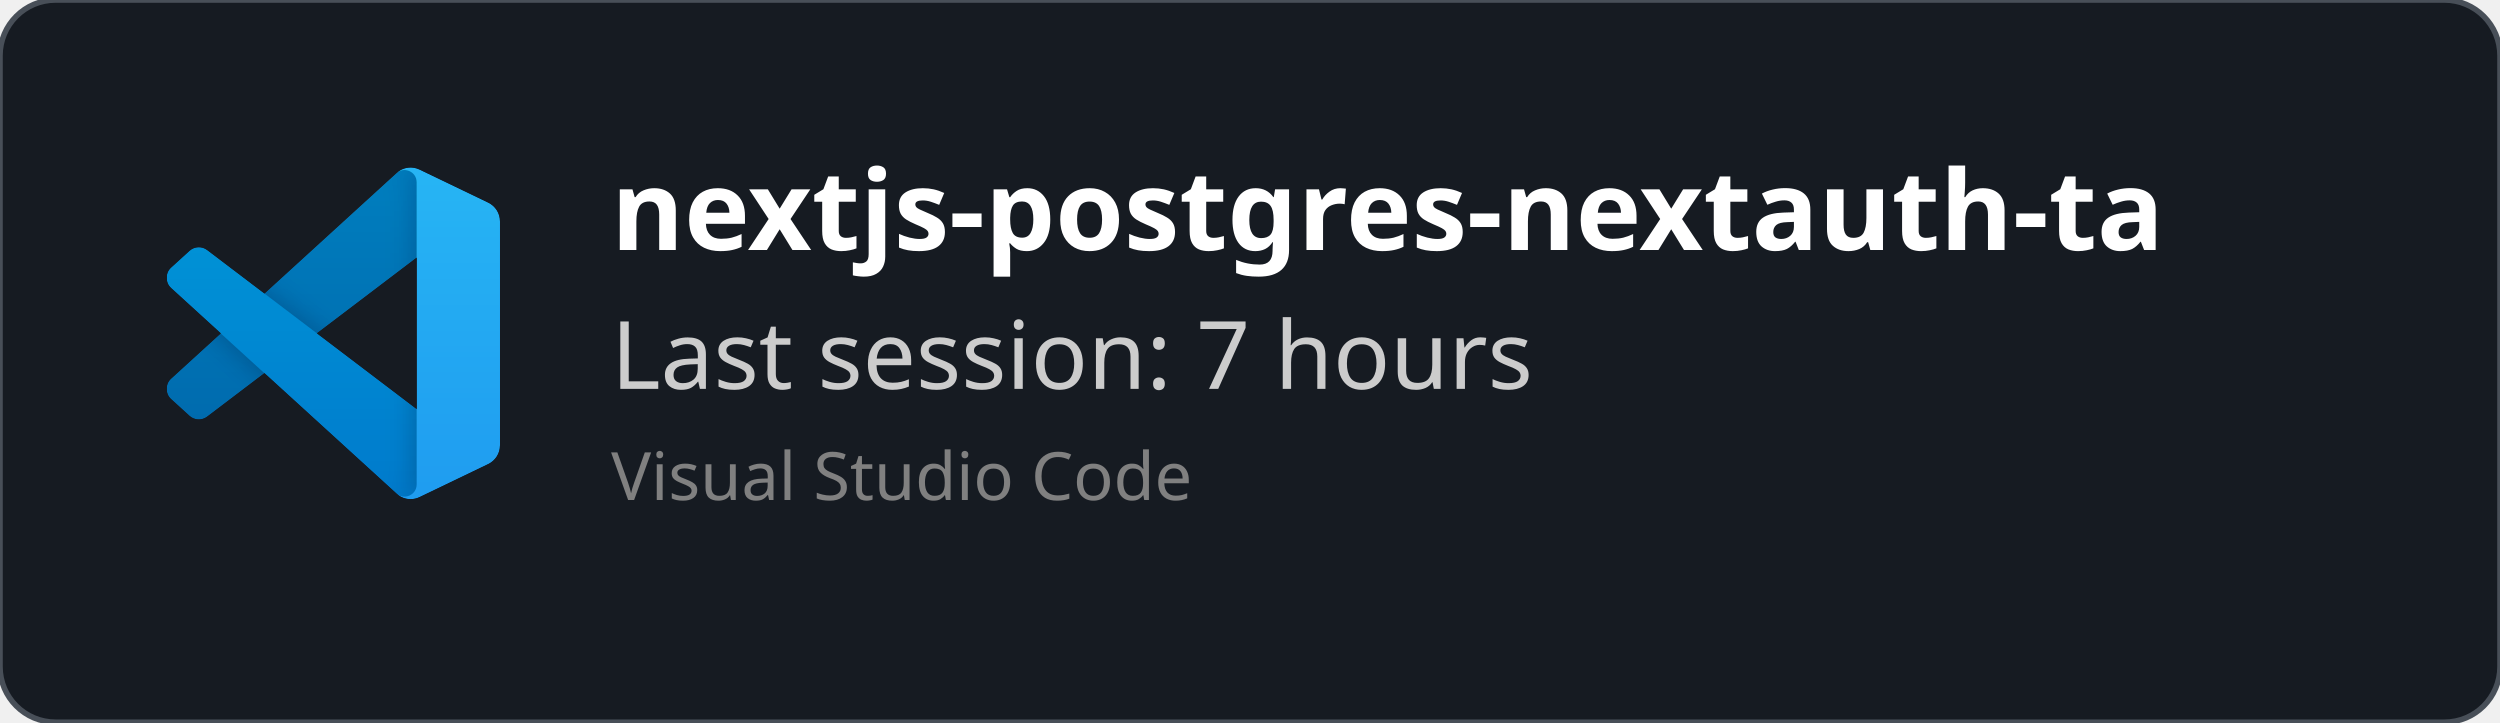
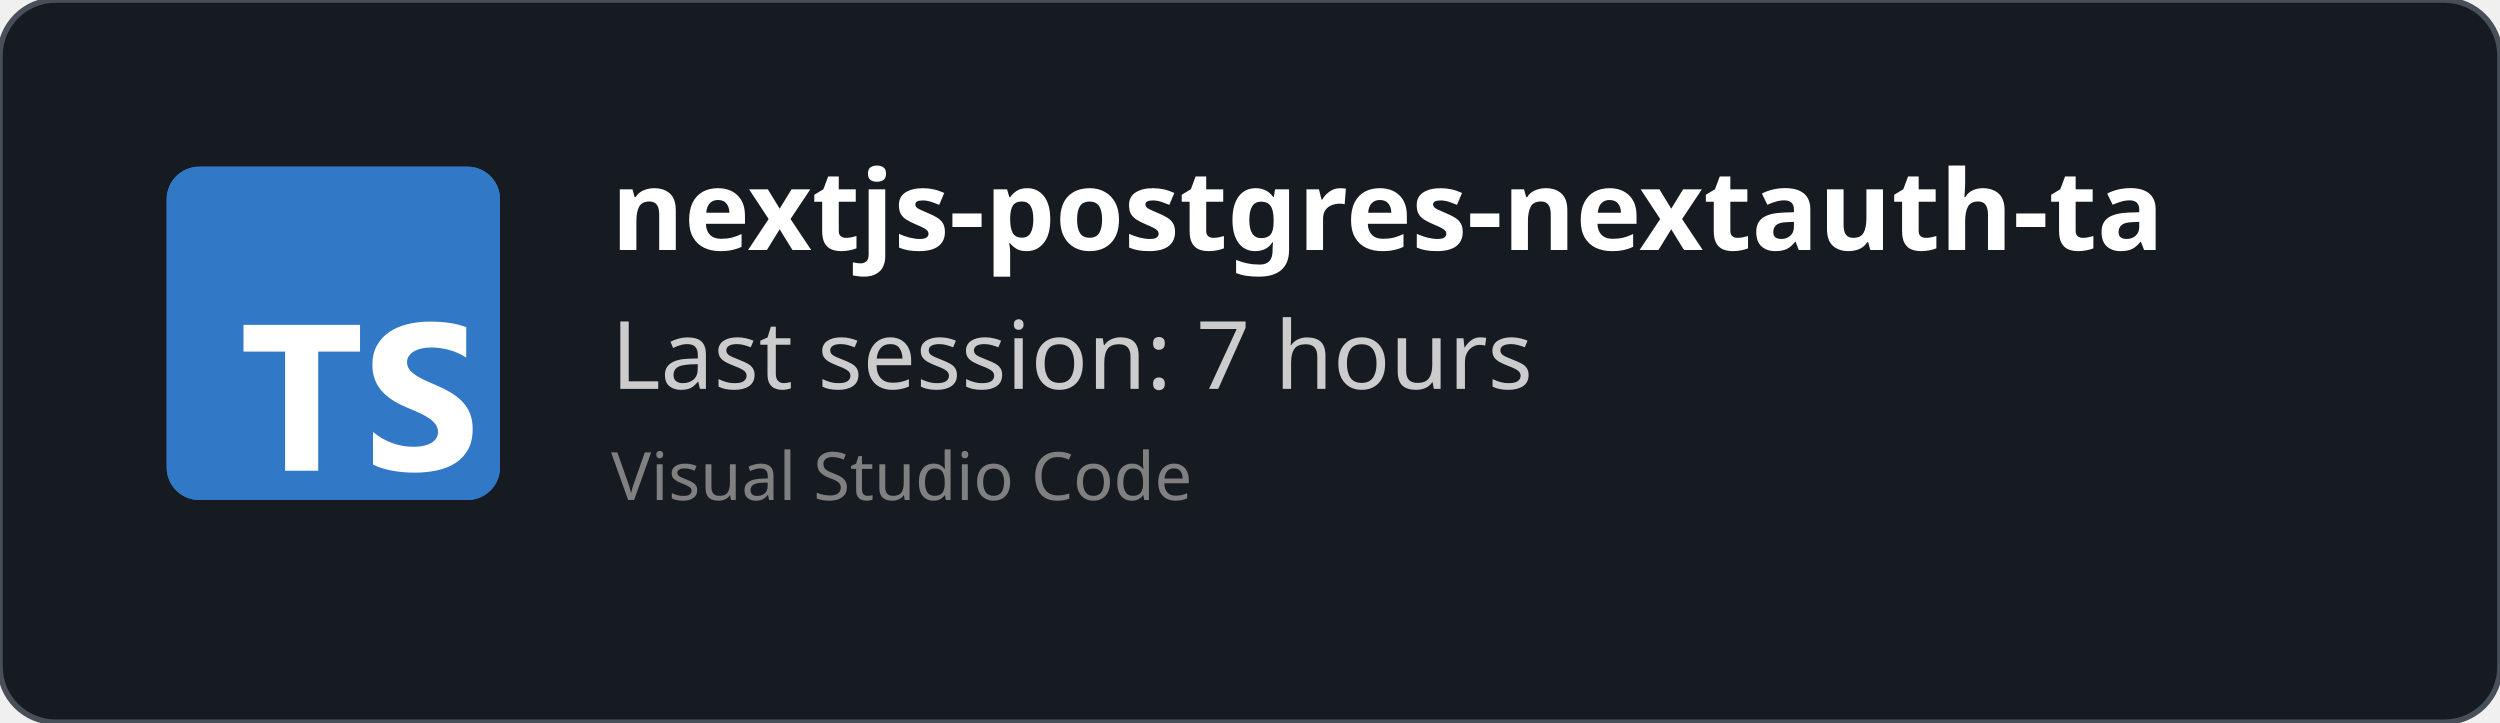
<svg xmlns="http://www.w3.org/2000/svg" width="450" height="130" viewBox="0 0 450 130" fill="none" role="img">
  <style>
    *{
        font-family: 'Segoe UI', Ubuntu, monospace
    }
    </style>
  <defs>
    <clipPath id="horizontalClip" x="20" y="20" width="500" height="200">
      <rect x="90" y="20" width="300" height="50" />
    </clipPath>
  </defs>
  <rect width="450" height="130" fill="rgba(22,27,34)" stroke="#484f58" stroke-width="1" fill-opacity="1" stroke-opacity="1" x="0" y="0" rx="10px" ry="10px">
    </rect>
-   <svg width="60" height="60" x="30" y="30" viewBox="0 0 100 100" fill="none" id="vscode">
-     <mask id="mask0" mask-type="alpha" maskUnits="userSpaceOnUse" x="0" y="0" width="100" height="100">
-       <path fill-rule="evenodd" clip-rule="evenodd" d="M70.912 99.317C72.487 99.931 74.283 99.891 75.873 99.126L96.461 89.22C98.624 88.179 100 85.989 100 83.587V16.413C100 14.011 98.624 11.822 96.461 10.781L75.873 0.874C73.786 -0.13 71.345 0.116 69.513 1.447C69.252 1.637 69.003 1.849 68.769 2.083L29.355 38.041L12.187 25.01C10.589 23.797 8.354 23.896 6.869 25.246L1.363 30.255C-0.453 31.906 -0.455 34.763 1.359 36.417L16.247 50L1.359 63.583C-0.455 65.237 -0.453 68.094 1.363 69.745L6.869 74.754C8.354 76.104 10.589 76.204 12.187 74.99L29.355 61.959L68.769 97.917C69.392 98.541 70.125 99.01 70.912 99.317ZM75.015 27.299L45.109 50L75.015 72.701V27.299Z" fill="white" />
-     </mask>
-     <g mask="url(#mask0)">
-       <path d="M96.461 10.796L75.857 0.876C73.472 -0.273 70.622 0.212 68.75 2.083L1.299 63.583C-0.516 65.237 -0.514 68.094 1.303 69.745L6.813 74.754C8.298 76.104 10.535 76.204 12.134 74.99L93.361 13.37C96.086 11.303 100 13.246 100 16.667V16.427C100 14.027 98.625 11.838 96.461 10.796Z" fill="#0065A9" />
-       <g filter="url(#filter0_d)">
-         <path d="M96.461 89.204L75.857 99.124C73.472 100.273 70.622 99.788 68.75 97.917L1.299 36.417C-0.516 34.763 -0.514 31.906 1.303 30.255L6.813 25.246C8.298 23.896 10.535 23.796 12.134 25.009L93.361 86.63C96.086 88.697 100 86.754 100 83.333V83.573C100 85.974 98.625 88.162 96.461 89.204Z" fill="#007ACC" />
-       </g>
-       <g filter="url(#filter1_d)">
-         <path d="M75.858 99.126C73.472 100.274 70.622 99.788 68.75 97.917C71.056 100.223 75 98.59 75 95.328V4.672C75 1.41 71.056 -0.223 68.75 2.083C70.622 0.211 73.472 -0.274 75.858 0.874L96.459 10.781C98.623 11.822 100 14.011 100 16.413V83.587C100 85.989 98.623 88.179 96.459 89.22L75.858 99.126Z" fill="#1F9CF0" />
-       </g>
-       <g style="mix-blend-mode:overlay" opacity="0.25">
-         <path fill-rule="evenodd" clip-rule="evenodd" d="M70.851 99.317C72.426 99.931 74.222 99.891 75.812 99.126L96.4 89.22C98.563 88.179 99.939 85.989 99.939 83.587V16.413C99.939 14.011 98.564 11.822 96.4 10.781L75.812 0.874C73.725 -0.13 71.284 0.116 69.453 1.447C69.191 1.637 68.942 1.849 68.708 2.083L29.294 38.041L12.126 25.01C10.528 23.796 8.293 23.896 6.809 25.246L1.302 30.255C-0.513 31.906 -0.515 34.763 1.298 36.417L16.186 50L1.298 63.583C-0.515 65.237 -0.513 68.094 1.302 69.745L6.809 74.754C8.293 76.104 10.528 76.204 12.126 74.99L29.294 61.959L68.708 97.917C69.332 98.54 70.064 99.01 70.851 99.317ZM74.954 27.299L45.048 50L74.954 72.701V27.299Z" fill="url(#paint0_linear)" />
-       </g>
-     </g>
-     <defs>
-       <filter id="filter0_d" x="-8.394" y="15.829" width="116.727" height="92.246" filterUnits="userSpaceOnUse" color-interpolation-filters="sRGB">
-         <feFlood flood-opacity="0" result="BackgroundImageFix" />
-         <feColorMatrix in="SourceAlpha" type="matrix" values="0 0 0 0 0 0 0 0 0 0 0 0 0 0 0 0 0 0 127 0" />
-         <feOffset />
-         <feGaussianBlur stdDeviation="4.167" />
-         <feColorMatrix type="matrix" values="0 0 0 0 0 0 0 0 0 0 0 0 0 0 0 0 0 0 0.25 0" />
-         <feBlend mode="overlay" in2="BackgroundImageFix" result="effect1_dropShadow" />
-         <feBlend mode="normal" in="SourceGraphic" in2="effect1_dropShadow" result="shape" />
-       </filter>
-       <filter id="filter1_d" x="60.417" y="-8.076" width="47.917" height="116.151" filterUnits="userSpaceOnUse" color-interpolation-filters="sRGB">
-         <feFlood flood-opacity="0" result="BackgroundImageFix" />
-         <feColorMatrix in="SourceAlpha" type="matrix" values="0 0 0 0 0 0 0 0 0 0 0 0 0 0 0 0 0 0 127 0" />
-         <feOffset />
-         <feGaussianBlur stdDeviation="4.167" />
-         <feColorMatrix type="matrix" values="0 0 0 0 0 0 0 0 0 0 0 0 0 0 0 0 0 0 0.25 0" />
-         <feBlend mode="overlay" in2="BackgroundImageFix" result="effect1_dropShadow" />
-         <feBlend mode="normal" in="SourceGraphic" in2="effect1_dropShadow" result="shape" />
-       </filter>
-       <linearGradient id="paint0_linear" x1="49.939" y1="0.258" x2="49.939" y2="99.742" gradientUnits="userSpaceOnUse">
-         <stop stop-color="white" />
-         <stop offset="1" stop-color="white" stop-opacity="0" />
-       </linearGradient>
-     </defs>
+   <svg fill="none" height="60" viewBox="0 0 512 512" width="60" x="30" y="30">
+     <rect fill="#3178c6" height="512" rx="50" width="512" />
+     <rect fill="#3178c6" height="512" rx="50" width="512" />
+     <path clip-rule="evenodd" d="m316.939 407.424v50.061c8.138 4.172 17.763 7.3 28.875 9.386s22.823 3.129 35.135 3.129c11.999 0 23.397-1.147 34.196-3.442 10.799-2.294 20.268-6.075 28.406-11.342 8.138-5.266 14.581-12.15 19.328-20.65s7.121-19.007 7.121-31.522c0-9.074-1.356-17.026-4.069-23.857s-6.625-12.906-11.738-18.225c-5.112-5.319-11.242-10.091-18.389-14.315s-15.207-8.213-24.18-11.967c-6.573-2.712-12.468-5.345-17.685-7.9-5.217-2.556-9.651-5.163-13.303-7.822-3.652-2.66-6.469-5.476-8.451-8.448-1.982-2.973-2.974-6.336-2.974-10.091 0-3.441.887-6.544 2.661-9.308s4.278-5.136 7.512-7.118c3.235-1.981 7.199-3.52 11.894-4.615 4.696-1.095 9.912-1.642 15.651-1.642 4.173 0 8.581.313 13.224.938 4.643.626 9.312 1.591 14.008 2.894 4.695 1.304 9.259 2.947 13.694 4.928 4.434 1.982 8.529 4.276 12.285 6.884v-46.776c-7.616-2.92-15.937-5.084-24.962-6.492s-19.381-2.112-31.066-2.112c-11.895 0-23.163 1.278-33.805 3.833s-20.006 6.544-28.093 11.967c-8.086 5.424-14.476 12.333-19.171 20.729-4.695 8.395-7.043 18.433-7.043 30.114 0 14.914 4.304 27.638 12.912 38.172 8.607 10.533 21.675 19.45 39.204 26.751 6.886 2.816 13.303 5.579 19.25 8.291s11.086 5.528 15.415 8.448c4.33 2.92 7.747 6.101 10.252 9.543 2.504 3.441 3.756 7.352 3.756 11.733 0 3.233-.783 6.231-2.348 8.995s-3.939 5.162-7.121 7.196-7.147 3.624-11.894 4.771c-4.748 1.148-10.303 1.721-16.668 1.721-10.851 0-21.597-1.903-32.24-5.71-10.642-3.806-20.502-9.516-29.579-17.13zm-84.159-123.342h64.22v-41.082h-179v41.082h63.906v182.918h50.874z" fill="#fff" fill-rule="evenodd" />
  </svg>
  <text x="110" y="45" font-size="20" clip-path="url(#horizontalClip)" font-weight="bold" font-family="Ubuntu" fill="white">
    nextjs-postgres-nextauth-tailwindcss-template-main
    </text>
  <text x="110" y="70" font-size="17px" font-family="Ubuntu" fill="#ccc">
    Last session: 7 hours
    </text>
  <text x="110" y="90" font-size="12px" font-family="Ubuntu" fill="grey">
    Visual Studio Code
    </text>
</svg>
